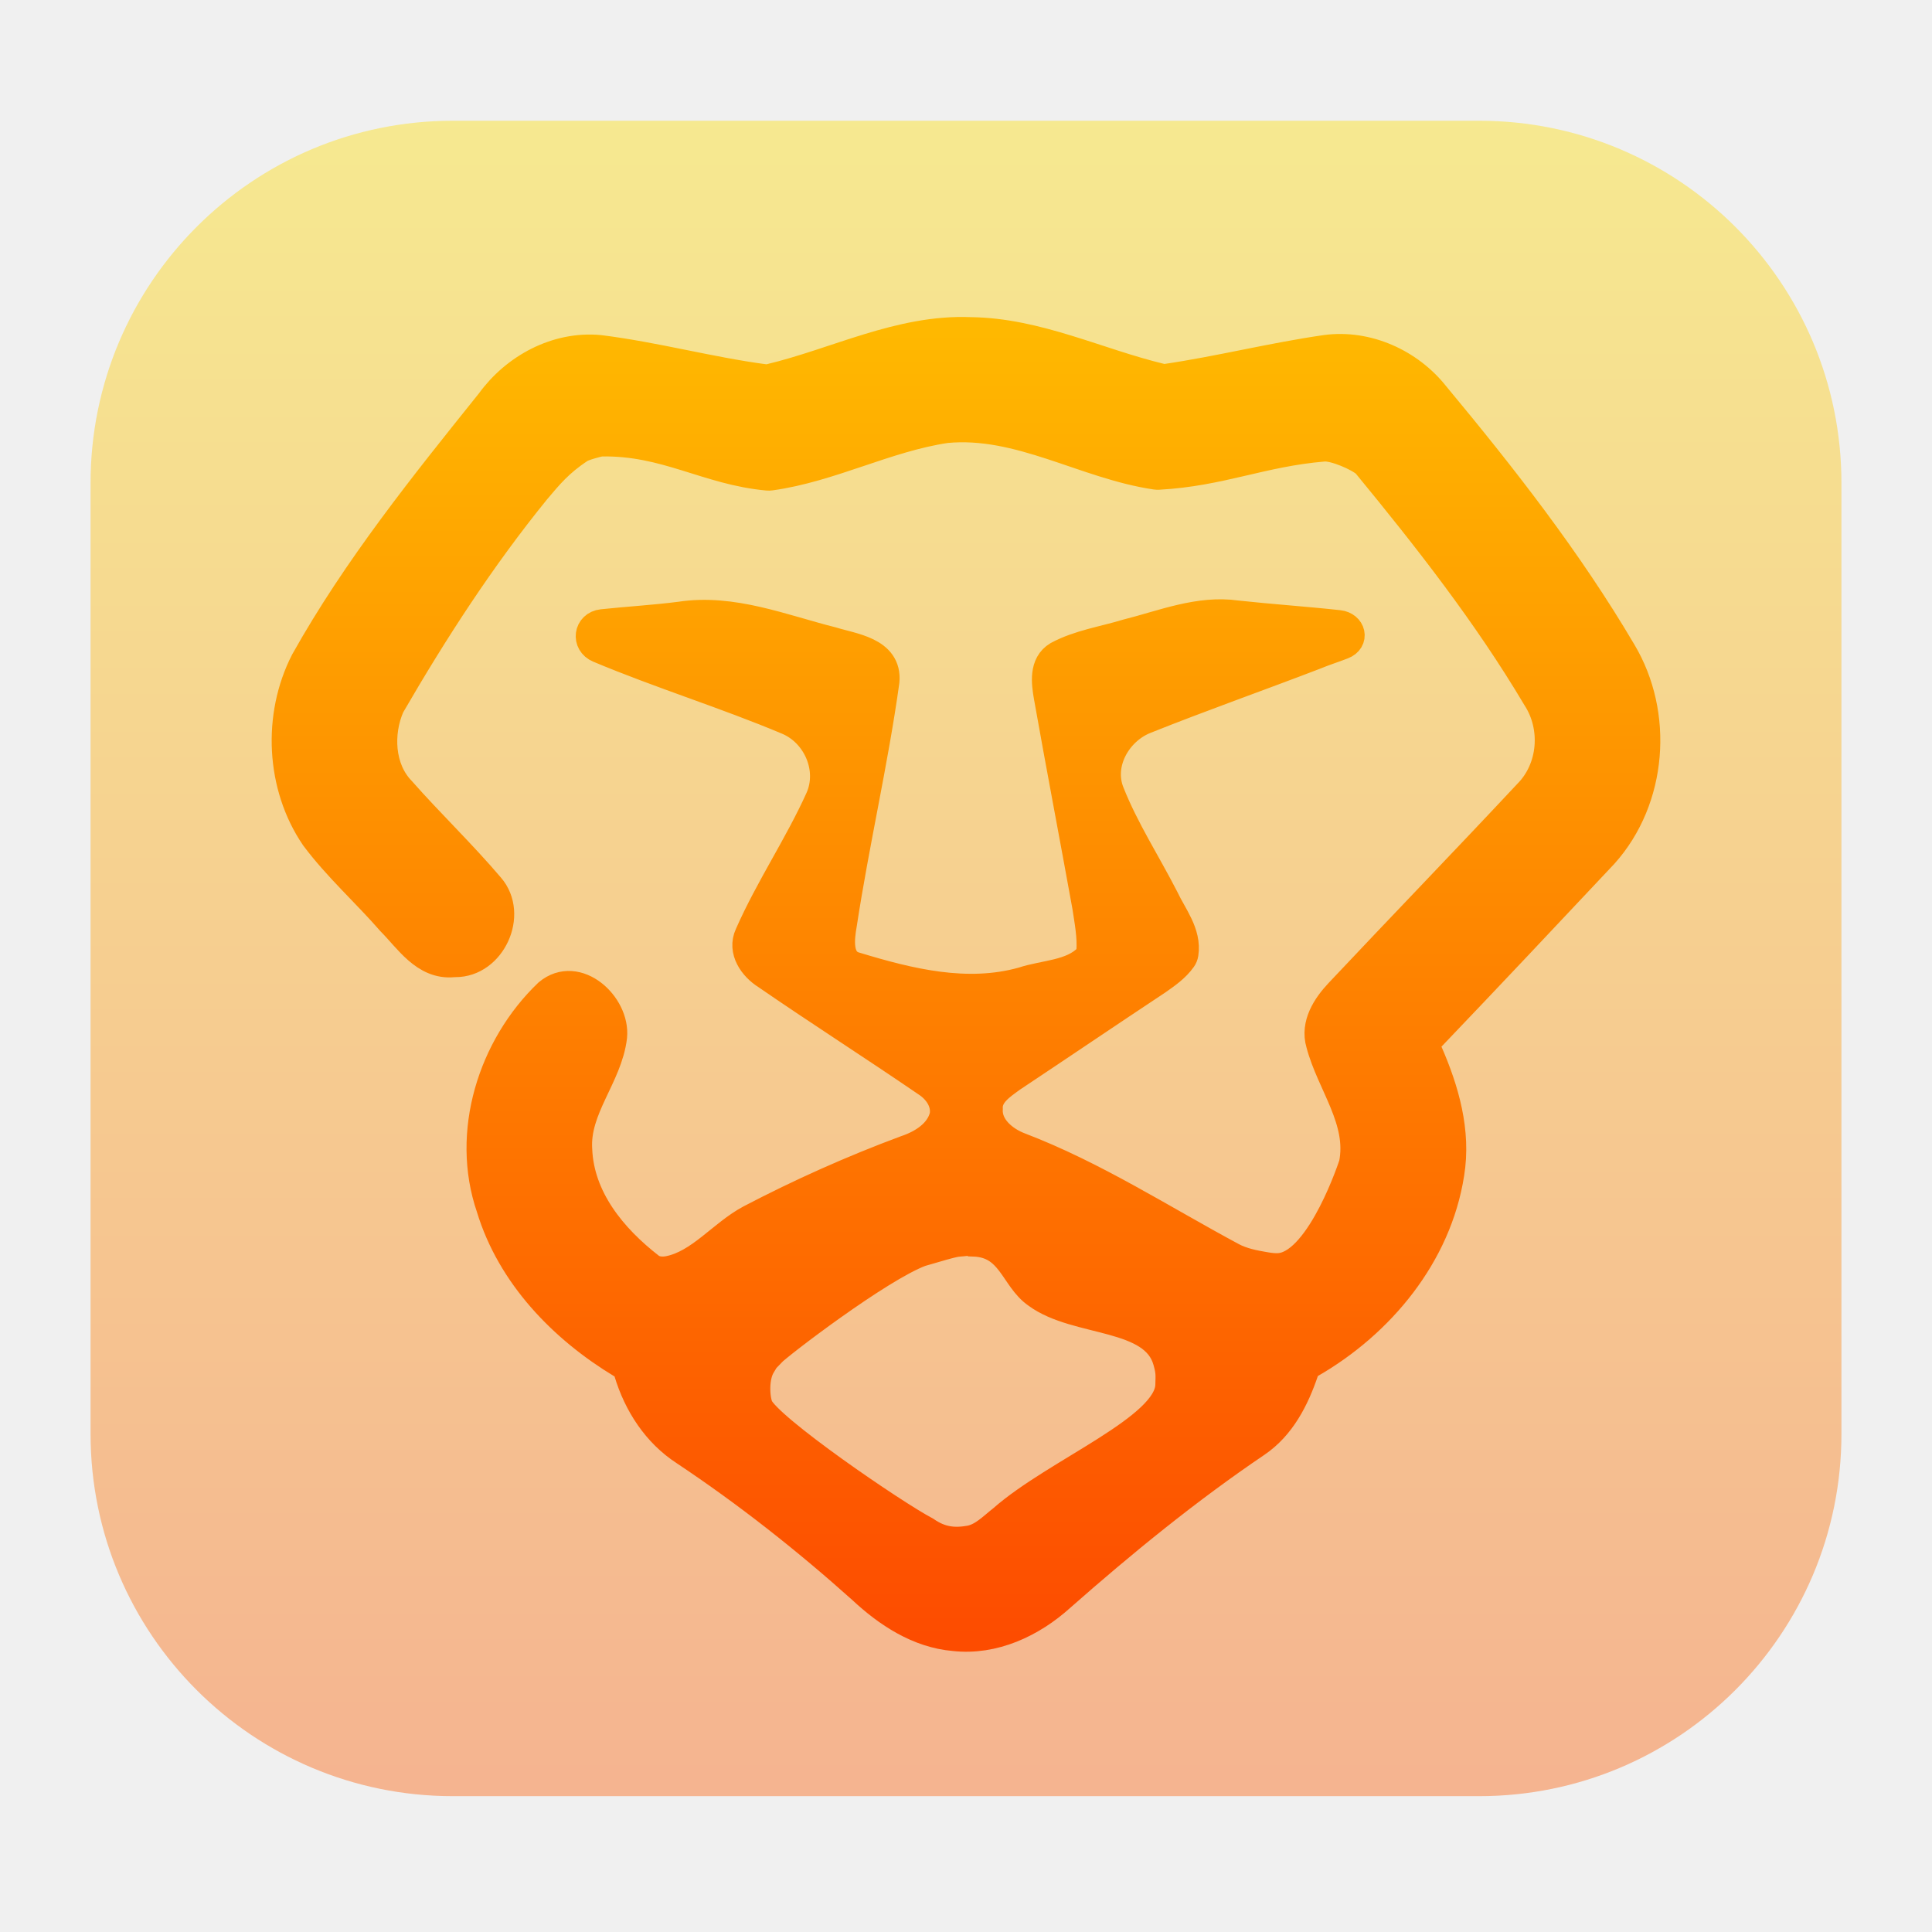
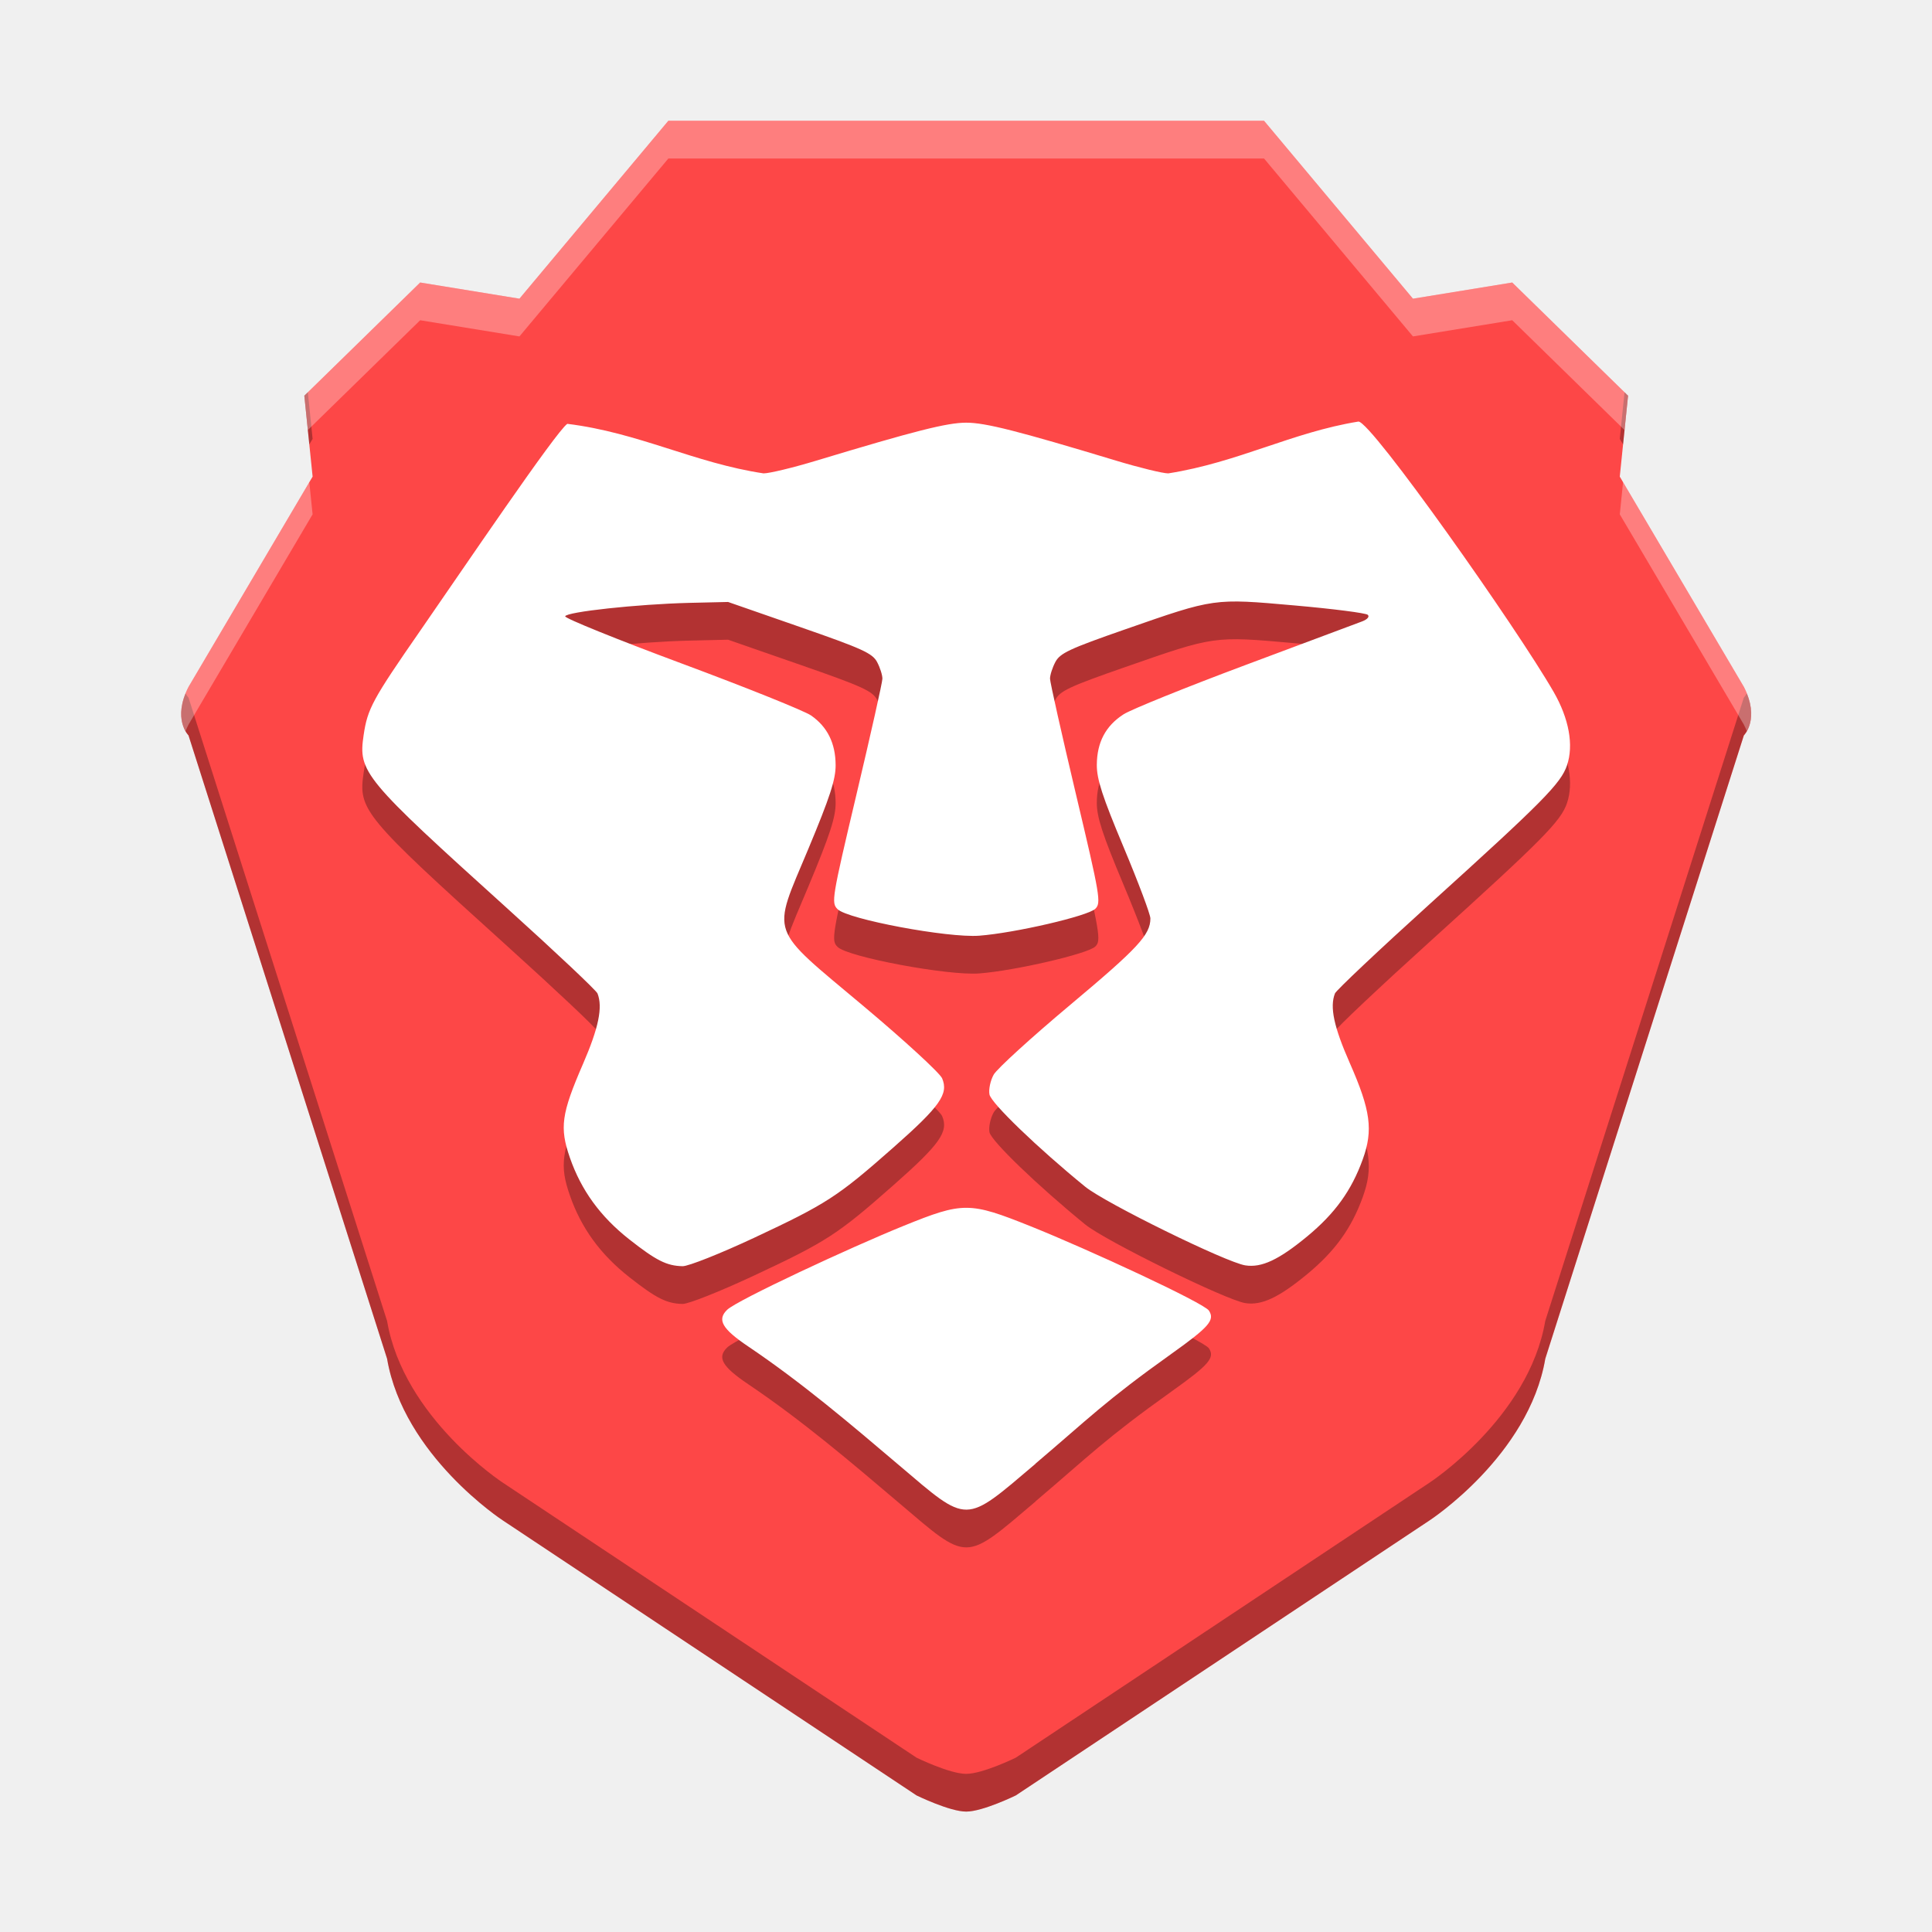
- <svg xmlns="http://www.w3.org/2000/svg" width="128" height="128" viewBox="0 0 128 128" fill="none" version="1.1" id="svg7">
-   <path opacity="0.4" d="M98 8H30C16.745 8 6 18.745 6 32V95C6 108.255 16.745 119 30 119H98C111.255 119 122 108.255 122 95V32C122 18.745 111.255 8 98 8Z" fill="url(#paint0_linear_81_250)" id="path1" />
-   <path d="m 50.663,25.129 c 0.11,0.015 0.222,0.009 0.33,-0.016 4.423,-1.05 8.644,-3.292 13.299,-3.101 4.412,0.048 8.433,2.073 12.639,3.078 0.113,0.027 0.23,0.032 0.345,0.015 3.545,-0.522 7.024,-1.406 10.571,-1.916 2.717,-0.364 5.493,0.893 7.183,3.022 4.477,5.386 8.815,10.932 12.376,16.976 2.482,4.134 2.049,9.756 -1.182,13.361 -3.812,4.054 -7.624,8.109 -11.47,12.13 -0.266,0.278 -0.334,0.69 -0.18,1.043 1.1,2.518 1.892,5.259 1.44,8.024 -0.836,5.368 -4.579,9.893 -9.206,12.557 -0.207,0.119 -0.364,0.31 -0.441,0.537 -0.618,1.822 -1.524,3.611 -3.162,4.722 -4.562,3.086 -8.836,6.578 -12.965,10.215 -1.899,1.717 -4.412,2.904 -7.022,2.611 -2.353,-0.199 -4.402,-1.553 -6.081,-3.124 -3.701,-3.316 -7.611,-6.397 -11.745,-9.151 -1.858,-1.202 -3.087,-3.114 -3.718,-5.201 -0.072,-0.238 -0.227,-0.442 -0.439,-0.57 -3.925,-2.365 -7.332,-5.887 -8.684,-10.345 -1.695,-4.937 0.096,-10.622 3.792,-14.158 1.872,-1.567 4.407,0.792 4.204,2.84 -0.31,2.626 -2.487,4.744 -2.311,7.477 0.129,3.264 2.319,5.906 4.805,7.833 0.352,0.273 0.848,0.304 1.269,0.221 C 46.399,83.798 47.865,81.806 49.723,80.813 c 3.337,-1.744 6.777,-3.284 10.306,-4.594 1.102,-0.369 2.263,-1.086 2.557,-2.289 0.155,-0.941 -0.433,-1.776 -1.187,-2.262 -3.509,-2.401 -7.097,-4.691 -10.601,-7.103 -0.856,-0.535 -1.61,-1.583 -1.129,-2.615 1.364,-3.097 3.284,-5.921 4.675,-9.007 0.898,-1.99 -0.166,-4.428 -2.15,-5.258 -4.108,-1.729 -8.396,-3.045 -12.505,-4.77 -0.83,-0.348 -0.68,-1.457 0.214,-1.553 1.72,-0.183 3.451,-0.28 5.167,-0.502 3.445,-0.529 6.755,0.845 10.034,1.669 1.369,0.428 3.669,0.652 3.487,2.605 -0.749,5.38 -1.995,10.686 -2.813,16.056 -0.176,0.99 -0.38,2.551 0.893,2.888 3.567,1.086 7.397,2.027 11.098,0.99 1.419,-0.476 3.264,-0.444 4.346,-1.571 0.12,-0.125 0.186,-0.29 0.198,-0.463 0.069,-1.002 -0.128,-2 -0.276,-2.983 -0.84,-4.642 -1.728,-9.274 -2.551,-13.917 -0.155,-0.904 -0.316,-2.102 0.615,-2.658 1.412,-0.759 3.038,-0.99 4.557,-1.455 2.38,-0.594 4.771,-1.599 7.274,-1.241 2.251,0.246 4.511,0.395 6.761,0.641 0.801,0.088 1.006,0.968 0.255,1.261 -0.608,0.237 -1.237,0.433 -1.833,0.682 -3.744,1.439 -7.536,2.771 -11.264,4.263 -1.867,0.743 -3.139,2.947 -2.353,4.904 0.968,2.45 2.417,4.675 3.615,7.017 0.54,1.153 1.497,2.296 1.287,3.638 -0.017,0.106 -0.058,0.207 -0.12,0.294 -0.428,0.607 -1.05,1.035 -1.648,1.454 -3.215,2.129 -6.407,4.295 -9.617,6.429 -0.706,0.519 -1.631,1.097 -1.578,2.102 -0.075,1.241 1.048,2.161 2.113,2.562 4.942,1.888 9.405,4.785 14.068,7.288 0.663,0.352 1.436,0.508 2.184,0.633 0.364,0.061 0.74,0.112 1.104,0.055 2.719,-0.424 4.797,-6.874 4.797,-6.874 0.583,-2.904 -1.482,-5.332 -2.182,-8.001 -0.369,-1.252 0.401,-2.434 1.219,-3.305 4.15,-4.412 8.365,-8.766 12.499,-13.189 1.685,-1.69 1.9,-4.455 0.61,-6.44 C 98.576,40.678 94.607,35.618 90.543,30.676 90.061,30.232 88.435,29.517 87.694,29.579 83.587,29.921 80.876,31.223 76.752,31.447 c -0.059,0.003 -0.119,6e-4 -0.178,-0.008 -4.699,-0.692 -9.024,-3.557 -13.908,-3.084 -3.977,0.594 -7.628,2.586 -11.611,3.142 -0.068,0.009 -0.137,0.011 -0.206,0.005 -3.989,-0.367 -6.71,-2.337 -11.008,-2.26 -0.213,0.004 -1.272,0.311 -1.44,0.443 -1.409,0.924 -2.08,1.765 -2.924,2.758 -3.637,4.477 -6.77,9.311 -9.663,14.306 -0.792,1.803 -0.695,4.193 0.727,5.664 1.915,2.171 4.017,4.177 5.889,6.381 1.546,1.795 0.089,4.963 -2.27,4.944 -0.048,-4e-4 -0.097,0.002 -0.145,0.006 -1.859,0.172 -2.932,-1.579 -4.078,-2.73 -1.647,-1.893 -3.535,-3.573 -5.038,-5.584 -2.289,-3.359 -2.509,-7.991 -0.663,-11.595 3.45,-6.162 7.889,-11.681 12.296,-17.174 1.626,-2.246 4.37,-3.733 7.183,-3.466 3.678,0.458 7.272,1.446 10.948,1.936 z m 10.313,57.793 c -2.782,1.046 -9.42,6.13 -9.926,6.666 -0.186,-0.069 -0.303,0.294 -0.636,0.815 -0.515,0.805 -0.43,2.235 -0.186,2.829 0.625,1.423 8.954,7.12 11.081,8.241 1.007,0.696 1.919,0.782 2.988,0.589 0.856,-0.176 1.482,-0.845 2.145,-1.364 3.556,-3.142 11.007,-6.016 11.101,-8.917 0.023,-0.719 0.039,-0.912 -0.153,-1.605 -0.886,-3.211 -6.034,-2.534 -8.67,-4.486 -1.501,-1.036 -1.666,-3.364 -4.234,-3.442 -0.137,-0.101 -0.329,-0.055 -0.497,-0.035 -0.829,0.098 -0.337,-0.079 -3.013,0.709 z" fill="url(#paint1_linear_81_250)" stroke="url(#paint2_linear_81_250)" stroke-width="2" id="path2" />
-   <defs id="defs7">
-     <linearGradient id="paint0_linear_81_250" x1="64" y1="119" x2="64" y2="8" gradientUnits="userSpaceOnUse">
-       <stop stop-color="#FD5900" id="stop2" />
-       <stop offset="1" stop-color="#FFDE00" id="stop3" />
-     </linearGradient>
-     <linearGradient id="paint1_linear_81_250" x1="64" y1="108.429" x2="64" y2="22" gradientUnits="userSpaceOnUse">
-       <stop stop-color="#FD4C00" id="stop4" />
-       <stop offset="1" stop-color="#FFB800" id="stop5" />
-     </linearGradient>
-     <linearGradient id="paint2_linear_81_250" x1="64" y1="108.429" x2="64" y2="22" gradientUnits="userSpaceOnUse">
-       <stop stop-color="#FD4C00" id="stop6" />
-       <stop offset="1" stop-color="#FFB800" id="stop7" />
-     </linearGradient>
+ <svg xmlns="http://www.w3.org/2000/svg" width="512" height="512" version="1.1" viewBox="0 0 384 384">
+   <defs>
+     <clipPath>
+       <rect width="384" height="384" />
+     </clipPath>
+     <clipPath>
+       <rect width="384" height="384" />
+     </clipPath>
  </defs>
+   <path d="m132.84 24.004-29.598 35.363-19.73-3.215-23.023 22.504 1.645 16.074-24.664 41.793c-3.289 6.43 0 9.645 0 9.645l39.465 123.88c3.289 19.293 23.02 32.152 23.02 32.152l82.219 54.652s6.578 3.215 9.867 3.215 9.863-3.215 9.863-3.215l82.219-54.652s19.734-12.859 23.02-32.152l39.465-123.88s3.289-3.215 0-9.645l-24.664-41.793 1.645-16.074-23.02-22.504-19.734 3.215-29.598-35.363z" fill="#fd4747" fill-rule="evenodd" />
+   <path d="m205.81 298.41c10.711-9.086 13.738-12.355 27.035-21.84 7.481-5.332 8.66-6.691 7.438-8.578-0.977-1.512-23.914-12.141-35.453-16.766-12.137-4.867-13.41-4.871-25.188-0.094-10.555 4.269-33.113 14.773-35.105 16.691-2.059 1.977-1.023 3.793 4.164 7.289 10.688 7.203 20.32 15.402 29.977 23.602 13.93 11.828 12.848 11.836 27.133-0.273zm-55.992-44.855c14.488-6.785 16.652-8.188 27.727-17.961 9.309-8.215 11.031-10.66 9.707-13.773-0.449-1.051-7.445-7.484-15.547-14.285-19.148-16.082-18.344-13.816-11.059-31.273 4.328-10.367 5.457-13.836 5.441-16.707-0.023-4.348-1.641-7.602-4.891-9.855-1.316-0.91-12.887-5.562-25.711-10.328-12.824-4.769-23.242-8.988-23.152-9.375 0.207-0.883 14.348-2.414 24.613-2.672l7.766-0.18 14.273 4.965c12.457 4.332 14.414 5.223 15.348 6.981 0.59 1.109 1.062 2.602 1.051 3.312-8e-3 0.711-2.316 11.012-5.129 22.891-4.926 20.801-5.062 21.641-3.781 22.91 2.031 2.016 21.941 5.746 28.156 5.273 7.102-0.543 21.605-3.906 23.074-5.352 1.184-1.168 0.957-2.496-3.867-22.832-2.816-11.879-5.125-22.18-5.137-22.891-8e-3 -0.711 0.469-2.207 1.062-3.324 0.934-1.762 2.773-2.621 13.867-6.488 17.883-6.234 17.52-6.184 33.77-4.746 7.578 0.668 14.082 1.504 14.453 1.852 0.398 0.363-0.062 0.906-1.109 1.309-0.98 0.363-11.438 4.281-23.234 8.688-11.797 4.41-22.684 8.812-24.199 9.785-3.559 2.293-5.285 5.566-5.309 10.062-0.012 2.844 1.105 6.285 5.316 16.32 2.934 6.996 5.332 13.375 5.332 14.18 0 3.242-2.426 5.867-15.887 17.145-7.734 6.484-14.602 12.738-15.258 13.906-0.656 1.164-1.031 2.945-0.836 3.949 0.34 1.73 9.605 10.652 19.039 18.34 3.961 3.223 27.961 15.016 31.805 15.621 3.223 0.508 6.664-1.098 12.293-5.75 5.523-4.559 8.816-9.121 11.051-15.32 2.102-5.812 1.574-9.73-2.578-19.152-3.168-7.188-4.008-11.133-2.945-13.828 0.246-0.617 8.812-8.699 19.043-17.957 22.285-20.168 25.859-23.781 27.078-27.383 1.359-4.004 0.402-9.27-2.644-14.57-7.285-12.676-36.238-53.754-38.805-53.754-13.227 2.141-23.867 8.105-37.801 10.301-1.094 0-5.754-1.137-10.352-2.527-19.637-5.938-26.008-7.551-29.809-7.551-3.805 0-10.172 1.617-29.812 7.551-4.598 1.391-9.309 2.527-10.465 2.527-13.727-2.055-24.801-8.109-39.008-9.848-2.215 1.473-21.02 29.273-29.164 41.02-9.578 13.812-10.543 15.59-11.32 20.852-1.09 7.359-0.062 8.598 28.551 34.441 9.625 8.691 17.695 16.301 17.934 16.906 1.074 2.723 0.227 6.836-2.894 14.031-4.285 9.879-4.672 12.625-2.602 18.59 2.25 6.488 6.062 11.734 11.824 16.266 5.356 4.211 7.426 5.25 10.586 5.32 1.133 0.023 7.496-2.504 14.145-5.613z" opacity=".3" />
+   <path d="m205.81 290.91c10.711-9.086 13.738-12.355 27.035-21.84 7.481-5.332 8.66-6.691 7.438-8.578-0.977-1.512-23.914-12.141-35.453-16.766-12.137-4.867-13.41-4.871-25.188-0.094-10.555 4.269-33.113 14.773-35.105 16.691-2.059 1.977-1.023 3.793 4.164 7.289 10.688 7.203 20.32 15.402 29.977 23.602 13.93 11.828 12.848 11.836 27.133-0.273zm-55.992-44.855c14.488-6.785 16.652-8.188 27.727-17.961 9.309-8.215 11.031-10.66 9.707-13.773-0.449-1.051-7.445-7.484-15.547-14.285-19.148-16.082-18.344-13.816-11.059-31.273 4.328-10.367 5.457-13.836 5.441-16.707-0.023-4.348-1.641-7.602-4.891-9.855-1.316-0.91-12.887-5.562-25.711-10.328-12.824-4.769-23.242-8.988-23.152-9.375 0.207-0.883 14.348-2.414 24.613-2.672l7.766-0.18 14.273 4.965c12.457 4.332 14.414 5.223 15.348 6.981 0.59 1.109 1.062 2.602 1.051 3.312-8e-3 0.711-2.316 11.012-5.129 22.891-4.926 20.801-5.062 21.641-3.781 22.91 2.031 2.016 21.941 5.746 28.156 5.273 7.102-0.543 21.605-3.906 23.074-5.352 1.184-1.168 0.957-2.496-3.867-22.832-2.816-11.879-5.125-22.18-5.137-22.891-8e-3 -0.711 0.469-2.207 1.062-3.324 0.934-1.762 2.773-2.621 13.867-6.488 17.883-6.234 17.52-6.184 33.77-4.746 7.578 0.668 14.082 1.504 14.453 1.852 0.398 0.363-0.062 0.906-1.109 1.309-0.98 0.363-11.438 4.281-23.234 8.688-11.797 4.41-22.684 8.812-24.199 9.785-3.559 2.293-5.285 5.566-5.309 10.062-0.012 2.844 1.105 6.285 5.316 16.32 2.934 6.996 5.332 13.375 5.332 14.18 0 3.242-2.426 5.867-15.887 17.145-7.734 6.484-14.602 12.738-15.258 13.906-0.656 1.164-1.031 2.945-0.836 3.949 0.34 1.73 9.605 10.652 19.039 18.34 3.961 3.223 27.961 15.016 31.805 15.621 3.223 0.508 6.664-1.098 12.293-5.75 5.523-4.559 8.816-9.121 11.051-15.32 2.102-5.812 1.574-9.73-2.578-19.152-3.168-7.188-4.008-11.133-2.945-13.828 0.246-0.617 8.812-8.699 19.043-17.957 22.285-20.168 25.859-23.781 27.078-27.383 1.359-4.004 0.402-9.27-2.644-14.57-7.285-12.676-36.238-53.754-38.805-53.754-13.227 2.141-23.867 8.105-37.801 10.301-1.094 0-5.754-1.137-10.352-2.527-19.637-5.938-26.008-7.551-29.809-7.551-3.805 0-10.172 1.617-29.812 7.551-4.598 1.391-9.309 2.527-10.465 2.527-13.727-2.055-24.801-8.109-39.008-9.848-2.215 1.473-21.02 29.273-29.164 41.02-9.578 13.812-10.543 15.59-11.32 20.852-1.09 7.359-0.062 8.598 28.551 34.441 9.625 8.691 17.695 16.301 17.934 16.906 1.074 2.723 0.227 6.836-2.894 14.031-4.285 9.879-4.672 12.625-2.602 18.59 2.25 6.488 6.062 11.734 11.824 16.266 5.356 4.211 7.426 5.25 10.586 5.32 1.133 0.023 7.496-2.504 14.145-5.613z" fill="#fff" />
+   <path transform="scale(.75)" d="m81.58 103.96-0.93 0.91 1.32 12.91 0.873-1.478-1.264-12.342zm348.94 0.002-1.262 12.34 0.871 1.477 1.32-12.908-0.93-0.908zm-381.35 79.801c-2.993 7.411 0.789 11.123 0.789 11.123l52.619 165.18c4.385 25.724 30.693 42.869 30.693 42.869l109.62 72.869s8.771 4.287 13.156 4.287c4.385 0 13.15-4.287 13.15-4.287l109.62-72.869s26.313-17.145 30.693-42.869l52.619-165.18s3.782-3.712 0.789-11.123c-0.416 0.72-0.789 1.123-0.789 1.123l-52.619 165.18c-4.38 25.724-30.693 42.869-30.693 42.869l-109.62 72.869c1e-5 0-8.765 4.287-13.15 4.287-4.385 0-13.156-4.287-13.156-4.287l-109.62-72.869s-26.308-17.145-30.693-42.869l-52.619-165.18s-0.373-0.403-0.789-1.123z" fill-rule="evenodd" opacity=".3" stroke-width="1.333" />
+   <path transform="scale(.75)" d="m177.12 32.006-39.463 47.15-26.307-4.287-30.699 30.006 0.93 9.09 29.77-29.096 26.307 4.287 39.463-47.15h157.86l39.465 47.15 26.312-4.287 29.762 29.098 0.93-9.092-30.691-30.006-26.312 4.287-39.465-47.15h-157.86zm253.01 95.777-0.871 8.523 32.885 55.725c0.308 0.602 0.563 1.177 0.789 1.736 1.02-1.764 2.325-5.648-0.789-11.736l-32.014-54.248zm-348.16 0.002-32.012 54.246c-3.115 6.088-1.81 9.972-0.789 11.736 0.226-0.56 0.481-1.134 0.789-1.736l32.885-55.725-0.873-8.521z" fill="#fff" fill-rule="evenodd" opacity=".3" stroke-width="1.333" />
</svg>
